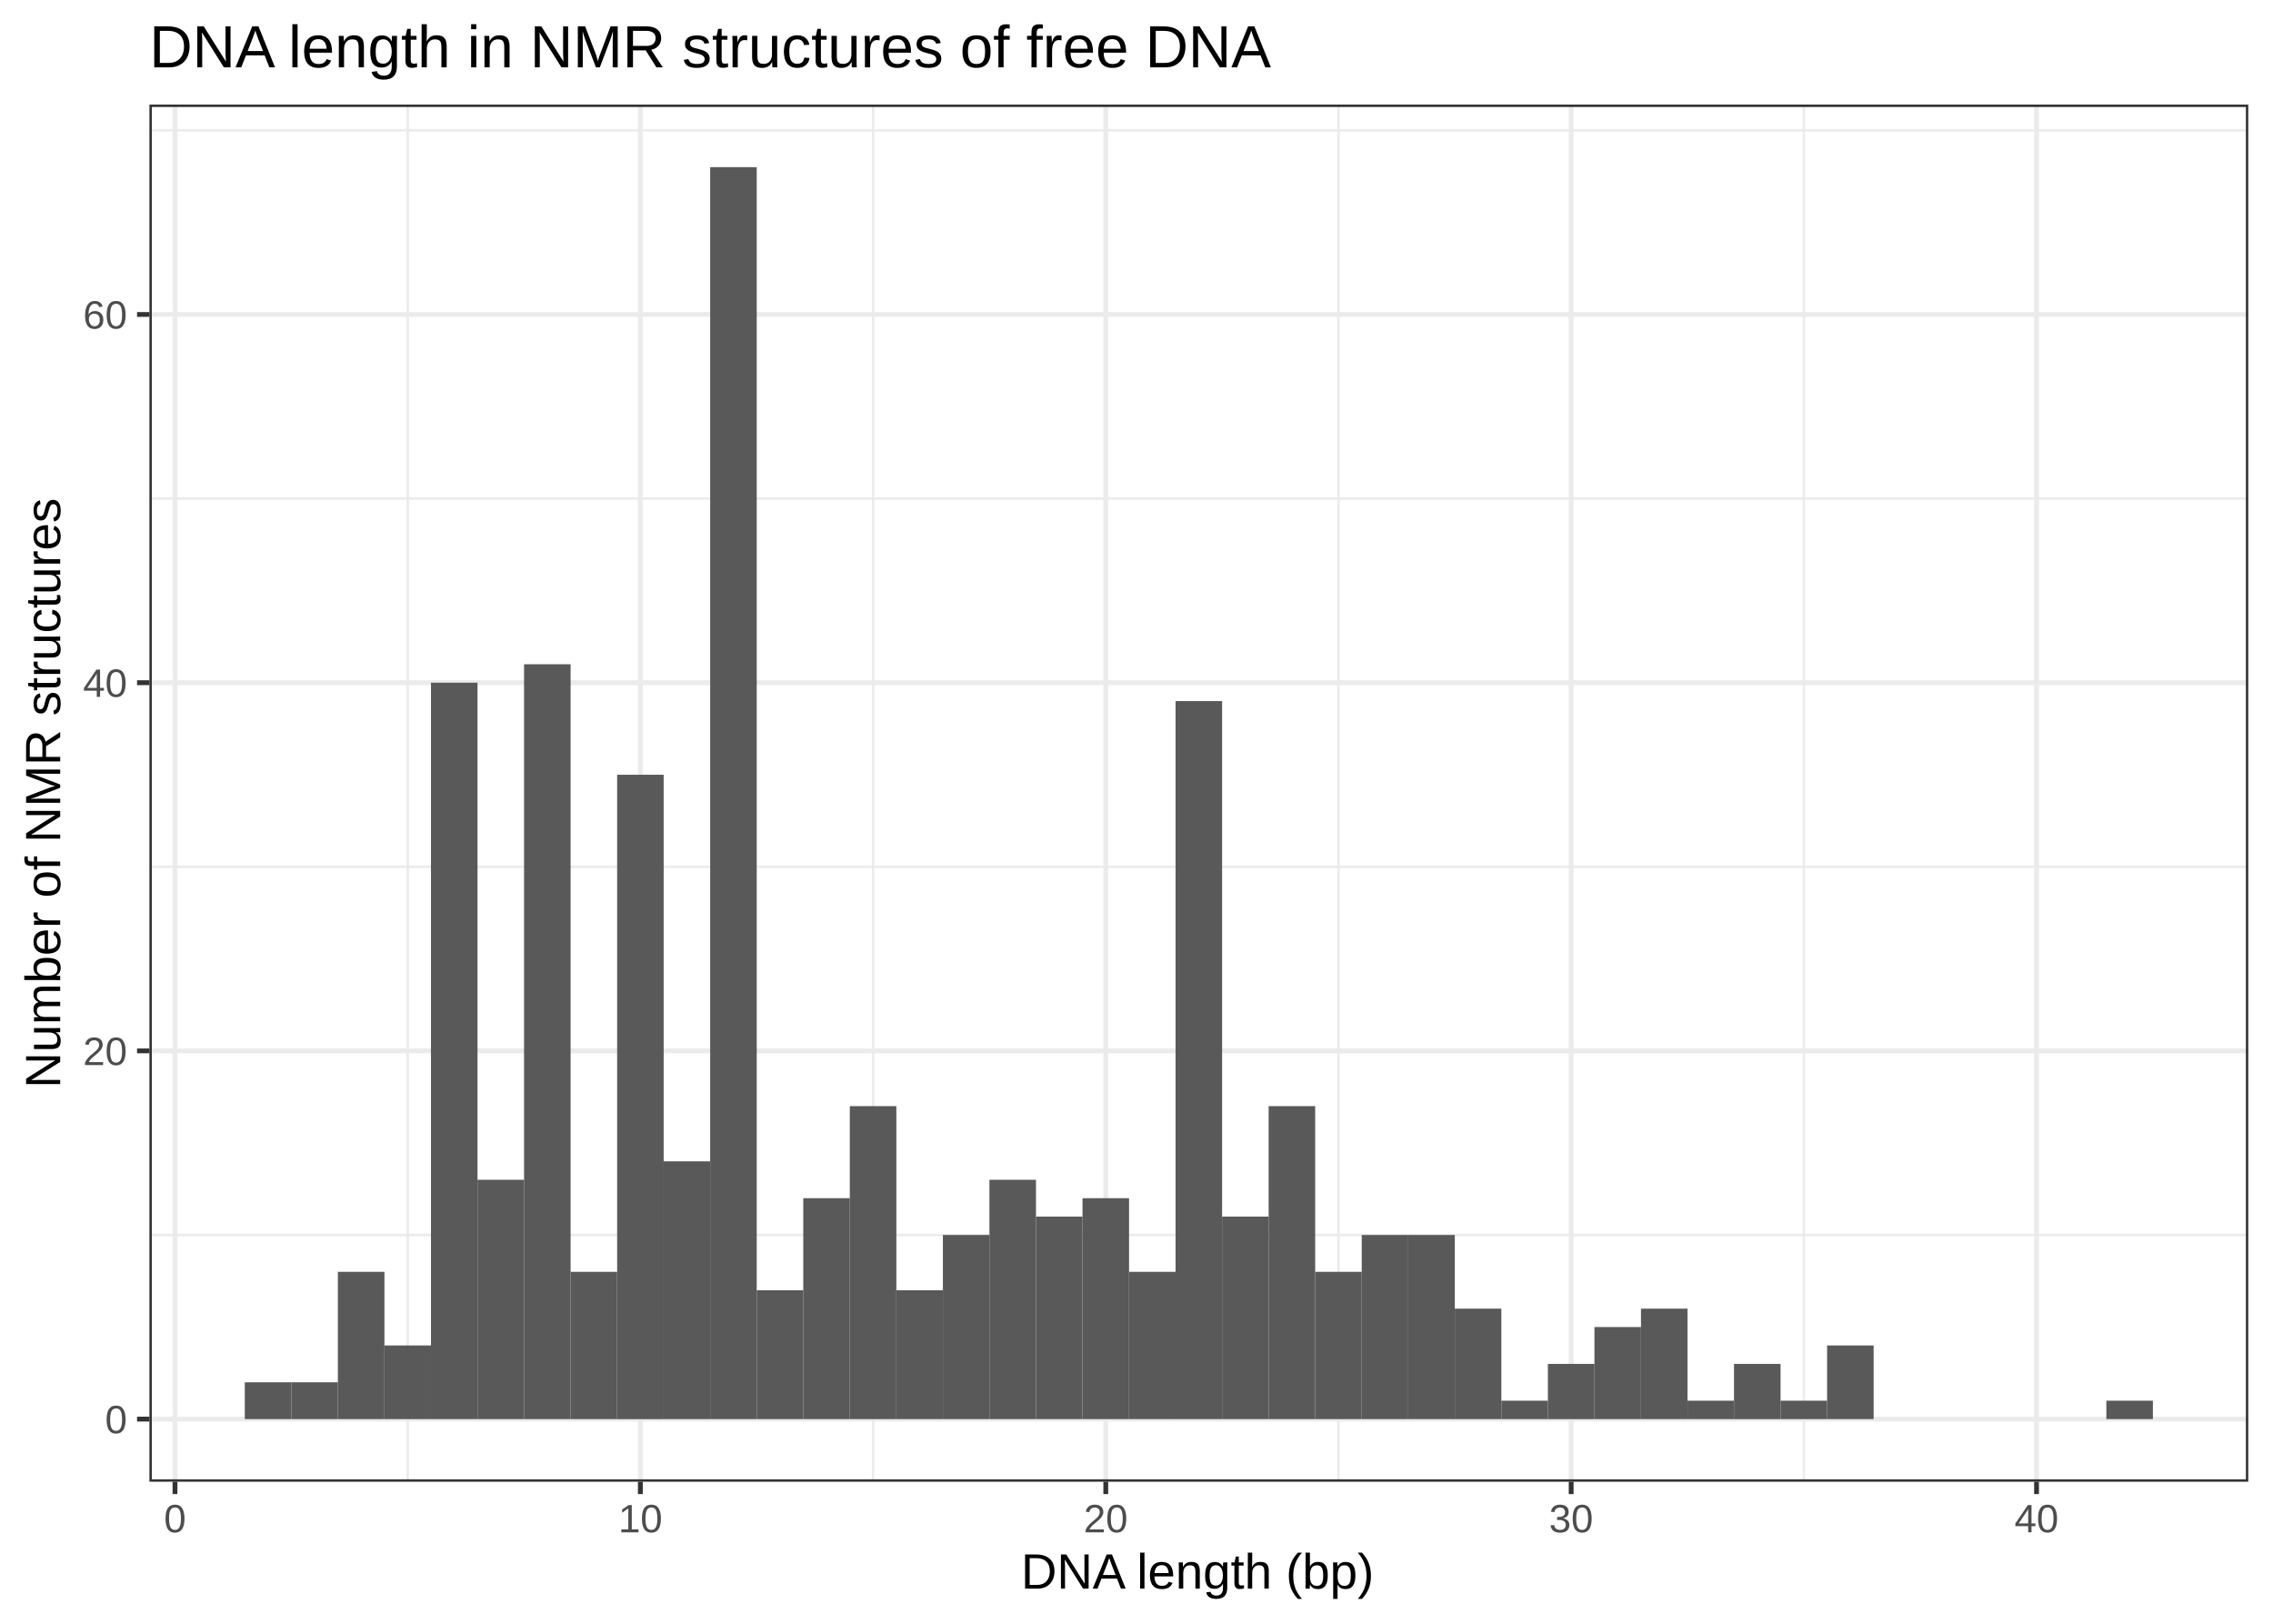
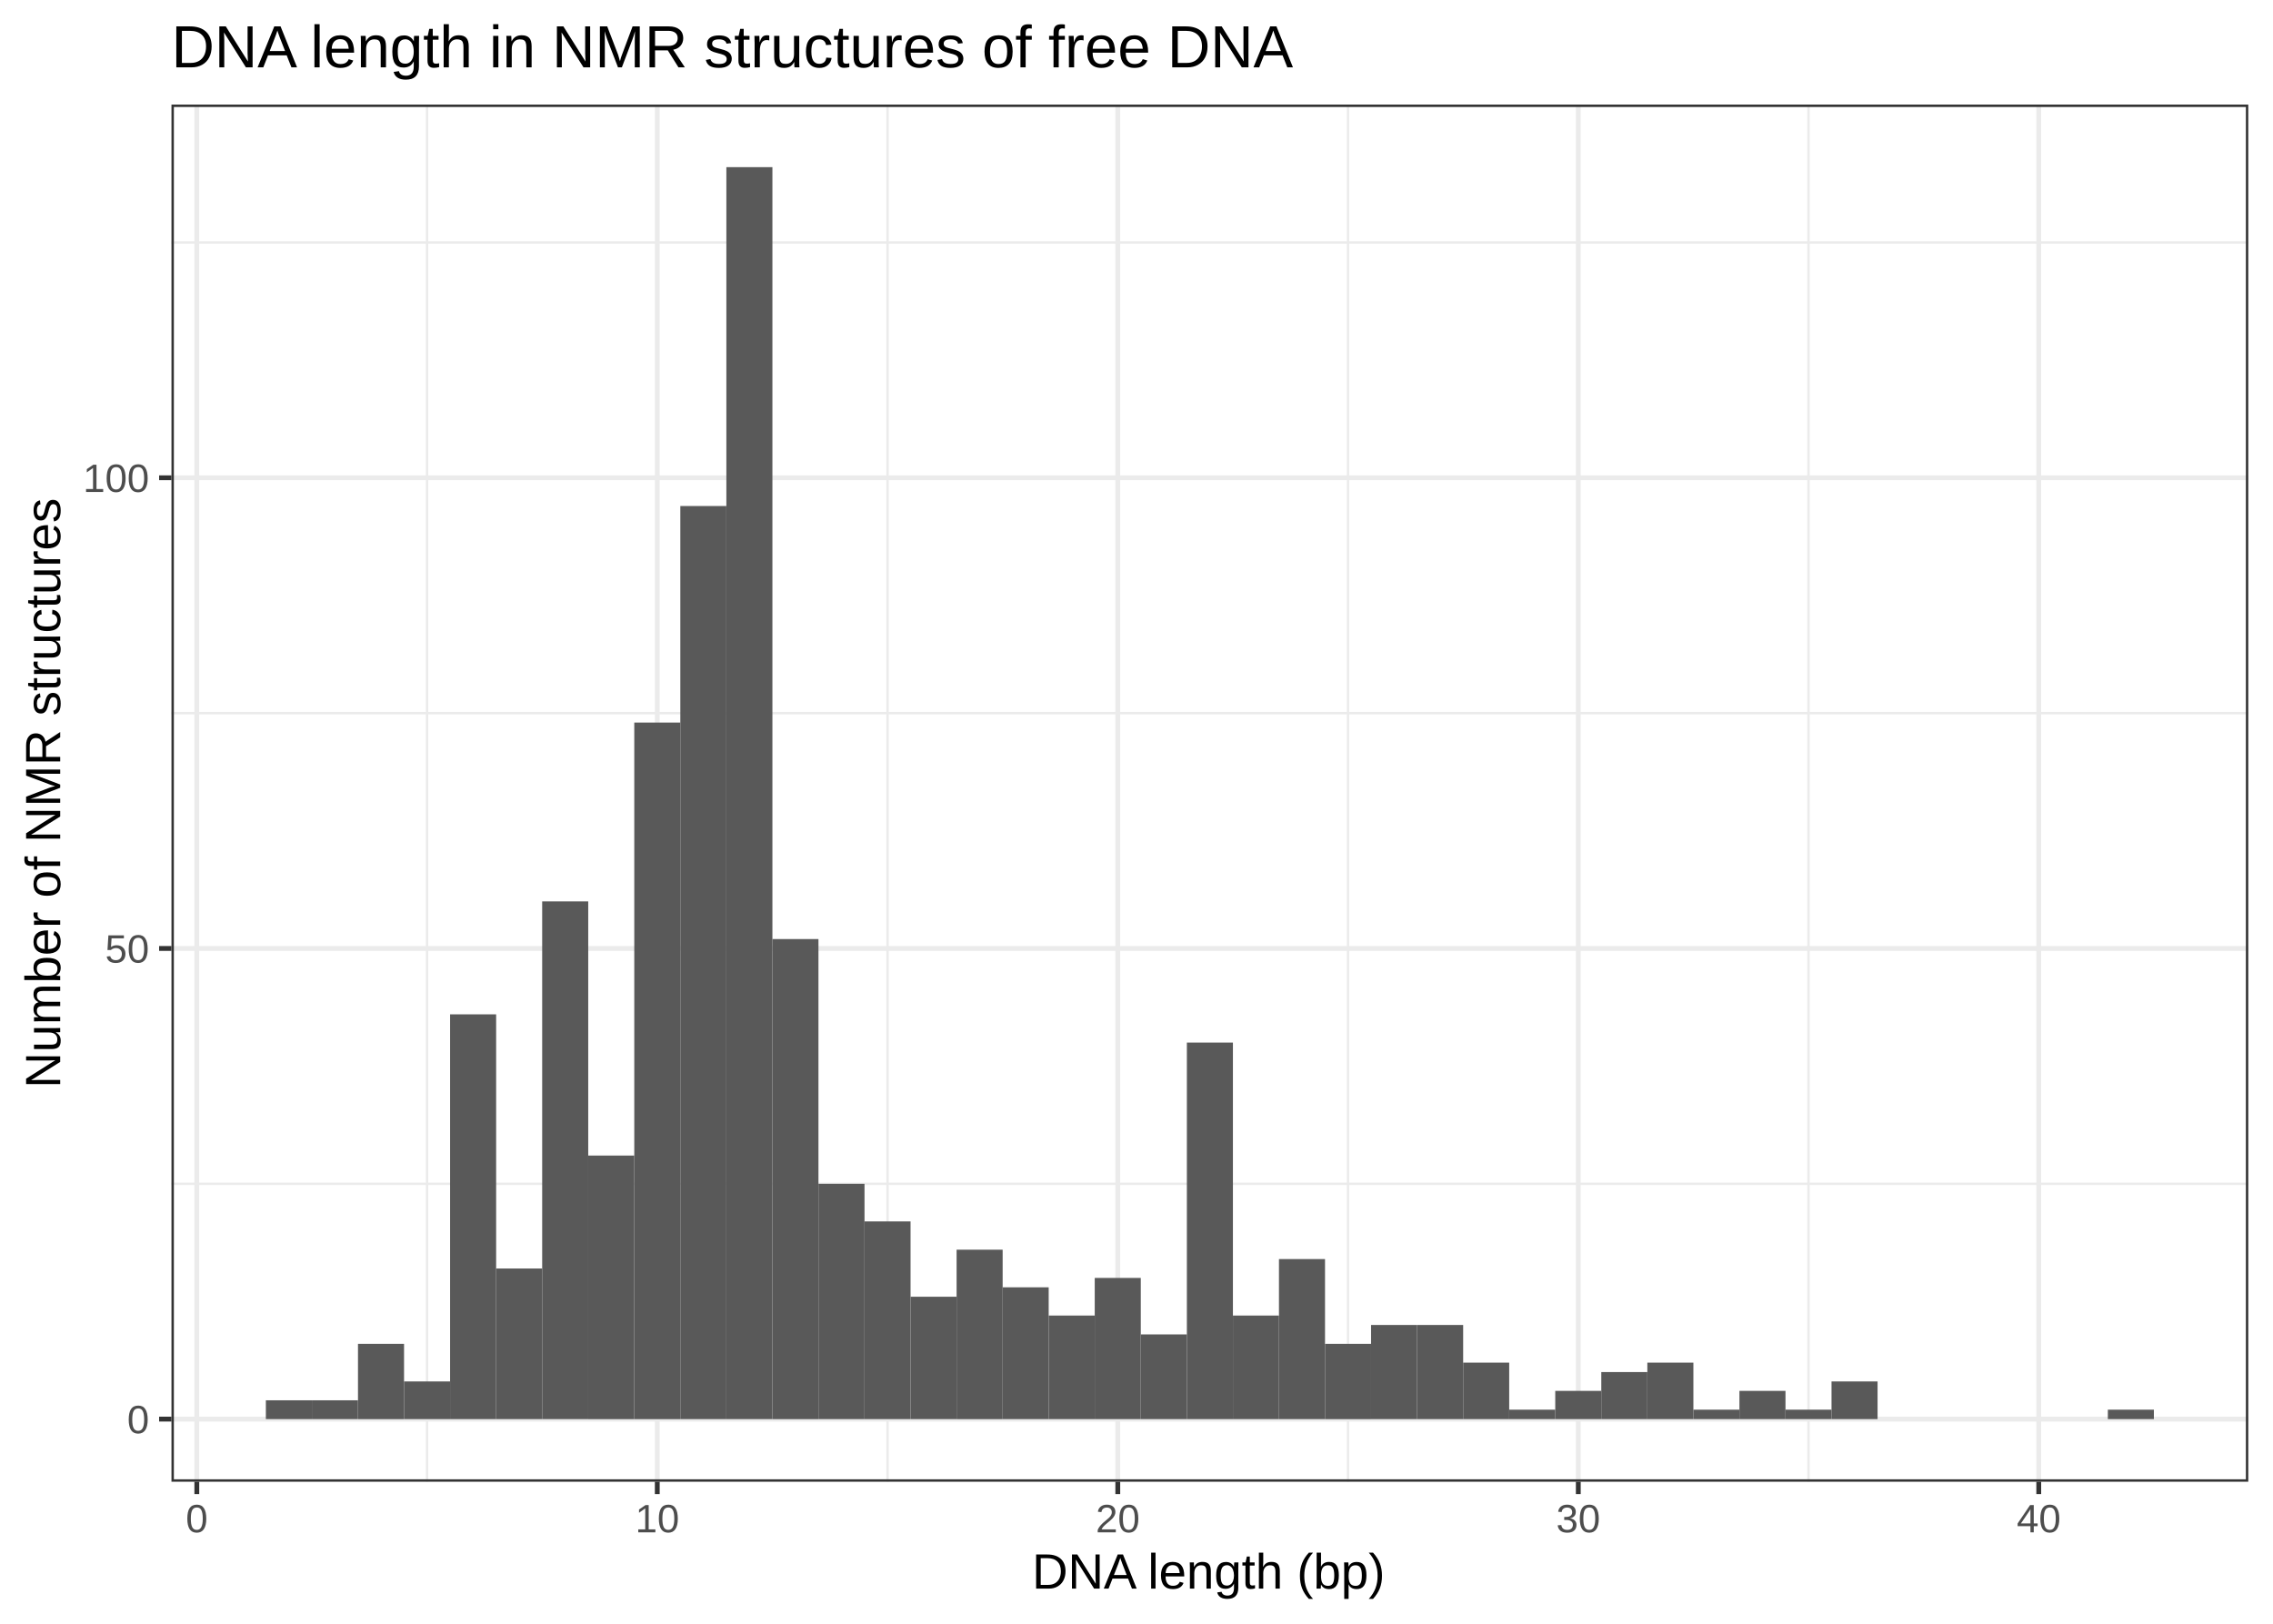
<svg xmlns="http://www.w3.org/2000/svg" viewBox="0 0 504.00 360.00">
  <defs>
    <style type="text/css">
    line, polyline, polygon, path, rect, circle {
      fill: none;
      stroke: #000000;
      stroke-linecap: round;
      stroke-linejoin: round;
      stroke-miterlimit: 10.00;
    }
  </style>
  </defs>
  <rect width="100%" height="100%" style="stroke: none; fill: #FFFFFF;" />
  <rect x="0.00" y="0" width="504.00" height="360.00" style="stroke-width: 1.07; stroke: #FFFFFF; fill: #FFFFFF;" />
  <defs>
-     <clipPath id="cpMzMuMTN8NDk4LjUyfDMyOC41MXwyMy4xOQ==">
-       <rect x="33.13" y="23.19" width="465.39" height="305.32" />
+     <clipPath id="cpMzguMDJ8NDk4LjUyfDMyOC41MXwyMy4xOQ==">
+       <rect x="38.02" y="23.19" width="460.50" height="305.32" />
    </clipPath>
  </defs>
-   <rect x="33.13" y="23.19" width="465.39" height="305.32" style="stroke-width: 1.07; stroke: none; fill: #FFFFFF;" clip-path="url(#cpMzMuMTN8NDk4LjUyfDMyOC41MXwyMy4xOQ==)" />
-   <polyline points="33.13,273.81 498.52,273.81 " style="stroke-width: 0.53; stroke: #EBEBEB; stroke-linecap: butt;" clip-path="url(#cpMzMuMTN8NDk4LjUyfDMyOC41MXwyMy4xOQ==)" />
-   <polyline points="33.13,192.17 498.52,192.17 " style="stroke-width: 0.53; stroke: #EBEBEB; stroke-linecap: butt;" clip-path="url(#cpMzMuMTN8NDk4LjUyfDMyOC41MXwyMy4xOQ==)" />
-   <polyline points="33.13,110.54 498.52,110.54 " style="stroke-width: 0.53; stroke: #EBEBEB; stroke-linecap: butt;" clip-path="url(#cpMzMuMTN8NDk4LjUyfDMyOC41MXwyMy4xOQ==)" />
-   <polyline points="33.13,28.90 498.52,28.90 " style="stroke-width: 0.53; stroke: #EBEBEB; stroke-linecap: butt;" clip-path="url(#cpMzMuMTN8NDk4LjUyfDMyOC41MXwyMy4xOQ==)" />
-   <polyline points="90.40,328.51 90.40,23.19 " style="stroke-width: 0.53; stroke: #EBEBEB; stroke-linecap: butt;" clip-path="url(#cpMzMuMTN8NDk4LjUyfDMyOC41MXwyMy4xOQ==)" />
-   <polyline points="193.59,328.51 193.59,23.19 " style="stroke-width: 0.53; stroke: #EBEBEB; stroke-linecap: butt;" clip-path="url(#cpMzMuMTN8NDk4LjUyfDMyOC41MXwyMy4xOQ==)" />
-   <polyline points="296.78,328.51 296.78,23.19 " style="stroke-width: 0.53; stroke: #EBEBEB; stroke-linecap: butt;" clip-path="url(#cpMzMuMTN8NDk4LjUyfDMyOC41MXwyMy4xOQ==)" />
-   <polyline points="399.97,328.51 399.97,23.19 " style="stroke-width: 0.53; stroke: #EBEBEB; stroke-linecap: butt;" clip-path="url(#cpMzMuMTN8NDk4LjUyfDMyOC41MXwyMy4xOQ==)" />
-   <polyline points="33.13,314.63 498.52,314.63 " style="stroke-width: 1.07; stroke: #EBEBEB; stroke-linecap: butt;" clip-path="url(#cpMzMuMTN8NDk4LjUyfDMyOC41MXwyMy4xOQ==)" />
-   <polyline points="33.13,232.99 498.52,232.99 " style="stroke-width: 1.07; stroke: #EBEBEB; stroke-linecap: butt;" clip-path="url(#cpMzMuMTN8NDk4LjUyfDMyOC41MXwyMy4xOQ==)" />
-   <polyline points="33.13,151.36 498.52,151.36 " style="stroke-width: 1.07; stroke: #EBEBEB; stroke-linecap: butt;" clip-path="url(#cpMzMuMTN8NDk4LjUyfDMyOC41MXwyMy4xOQ==)" />
-   <polyline points="33.13,69.72 498.52,69.72 " style="stroke-width: 1.07; stroke: #EBEBEB; stroke-linecap: butt;" clip-path="url(#cpMzMuMTN8NDk4LjUyfDMyOC41MXwyMy4xOQ==)" />
-   <polyline points="38.80,328.51 38.80,23.19 " style="stroke-width: 1.07; stroke: #EBEBEB; stroke-linecap: butt;" clip-path="url(#cpMzMuMTN8NDk4LjUyfDMyOC41MXwyMy4xOQ==)" />
-   <polyline points="141.99,328.51 141.99,23.19 " style="stroke-width: 1.07; stroke: #EBEBEB; stroke-linecap: butt;" clip-path="url(#cpMzMuMTN8NDk4LjUyfDMyOC41MXwyMy4xOQ==)" />
-   <polyline points="245.19,328.51 245.19,23.19 " style="stroke-width: 1.07; stroke: #EBEBEB; stroke-linecap: butt;" clip-path="url(#cpMzMuMTN8NDk4LjUyfDMyOC41MXwyMy4xOQ==)" />
-   <polyline points="348.38,328.51 348.38,23.19 " style="stroke-width: 1.07; stroke: #EBEBEB; stroke-linecap: butt;" clip-path="url(#cpMzMuMTN8NDk4LjUyfDMyOC41MXwyMy4xOQ==)" />
-   <polyline points="451.57,328.51 451.57,23.19 " style="stroke-width: 1.07; stroke: #EBEBEB; stroke-linecap: butt;" clip-path="url(#cpMzMuMTN8NDk4LjUyfDMyOC41MXwyMy4xOQ==)" />
-   <rect x="54.28" y="306.47" width="10.32" height="8.16" style="stroke-width: 1.07; stroke: none; stroke-linecap: square; stroke-linejoin: miter; fill: #595959;" clip-path="url(#cpMzMuMTN8NDk4LjUyfDMyOC41MXwyMy4xOQ==)" />
-   <rect x="64.60" y="306.47" width="10.32" height="8.16" style="stroke-width: 1.07; stroke: none; stroke-linecap: square; stroke-linejoin: miter; fill: #595959;" clip-path="url(#cpMzMuMTN8NDk4LjUyfDMyOC41MXwyMy4xOQ==)" />
-   <rect x="74.92" y="281.98" width="10.32" height="32.65" style="stroke-width: 1.07; stroke: none; stroke-linecap: square; stroke-linejoin: miter; fill: #595959;" clip-path="url(#cpMzMuMTN8NDk4LjUyfDMyOC41MXwyMy4xOQ==)" />
-   <rect x="85.24" y="298.30" width="10.32" height="16.33" style="stroke-width: 1.07; stroke: none; stroke-linecap: square; stroke-linejoin: miter; fill: #595959;" clip-path="url(#cpMzMuMTN8NDk4LjUyfDMyOC41MXwyMy4xOQ==)" />
-   <rect x="95.56" y="151.36" width="10.32" height="163.27" style="stroke-width: 1.07; stroke: none; stroke-linecap: square; stroke-linejoin: miter; fill: #595959;" clip-path="url(#cpMzMuMTN8NDk4LjUyfDMyOC41MXwyMy4xOQ==)" />
-   <rect x="105.88" y="261.57" width="10.32" height="53.06" style="stroke-width: 1.07; stroke: none; stroke-linecap: square; stroke-linejoin: miter; fill: #595959;" clip-path="url(#cpMzMuMTN8NDk4LjUyfDMyOC41MXwyMy4xOQ==)" />
-   <rect x="116.20" y="147.27" width="10.32" height="167.36" style="stroke-width: 1.07; stroke: none; stroke-linecap: square; stroke-linejoin: miter; fill: #595959;" clip-path="url(#cpMzMuMTN8NDk4LjUyfDMyOC41MXwyMy4xOQ==)" />
-   <rect x="126.52" y="281.98" width="10.32" height="32.65" style="stroke-width: 1.07; stroke: none; stroke-linecap: square; stroke-linejoin: miter; fill: #595959;" clip-path="url(#cpMzMuMTN8NDk4LjUyfDMyOC41MXwyMy4xOQ==)" />
-   <rect x="136.84" y="171.77" width="10.32" height="142.87" style="stroke-width: 1.07; stroke: none; stroke-linecap: square; stroke-linejoin: miter; fill: #595959;" clip-path="url(#cpMzMuMTN8NDk4LjUyfDMyOC41MXwyMy4xOQ==)" />
-   <rect x="147.15" y="257.48" width="10.32" height="57.15" style="stroke-width: 1.07; stroke: none; stroke-linecap: square; stroke-linejoin: miter; fill: #595959;" clip-path="url(#cpMzMuMTN8NDk4LjUyfDMyOC41MXwyMy4xOQ==)" />
-   <rect x="157.47" y="37.06" width="10.32" height="277.57" style="stroke-width: 1.07; stroke: none; stroke-linecap: square; stroke-linejoin: miter; fill: #595959;" clip-path="url(#cpMzMuMTN8NDk4LjUyfDMyOC41MXwyMy4xOQ==)" />
-   <rect x="167.79" y="286.06" width="10.32" height="28.57" style="stroke-width: 1.07; stroke: none; stroke-linecap: square; stroke-linejoin: miter; fill: #595959;" clip-path="url(#cpMzMuMTN8NDk4LjUyfDMyOC41MXwyMy4xOQ==)" />
-   <rect x="178.11" y="265.65" width="10.32" height="48.98" style="stroke-width: 1.07; stroke: none; stroke-linecap: square; stroke-linejoin: miter; fill: #595959;" clip-path="url(#cpMzMuMTN8NDk4LjUyfDMyOC41MXwyMy4xOQ==)" />
-   <rect x="188.43" y="245.24" width="10.32" height="69.39" style="stroke-width: 1.07; stroke: none; stroke-linecap: square; stroke-linejoin: miter; fill: #595959;" clip-path="url(#cpMzMuMTN8NDk4LjUyfDMyOC41MXwyMy4xOQ==)" />
-   <rect x="198.75" y="286.06" width="10.32" height="28.57" style="stroke-width: 1.07; stroke: none; stroke-linecap: square; stroke-linejoin: miter; fill: #595959;" clip-path="url(#cpMzMuMTN8NDk4LjUyfDMyOC41MXwyMy4xOQ==)" />
-   <rect x="209.07" y="273.81" width="10.32" height="40.82" style="stroke-width: 1.07; stroke: none; stroke-linecap: square; stroke-linejoin: miter; fill: #595959;" clip-path="url(#cpMzMuMTN8NDk4LjUyfDMyOC41MXwyMy4xOQ==)" />
-   <rect x="219.39" y="261.57" width="10.32" height="53.06" style="stroke-width: 1.07; stroke: none; stroke-linecap: square; stroke-linejoin: miter; fill: #595959;" clip-path="url(#cpMzMuMTN8NDk4LjUyfDMyOC41MXwyMy4xOQ==)" />
-   <rect x="229.71" y="269.73" width="10.32" height="44.90" style="stroke-width: 1.07; stroke: none; stroke-linecap: square; stroke-linejoin: miter; fill: #595959;" clip-path="url(#cpMzMuMTN8NDk4LjUyfDMyOC41MXwyMy4xOQ==)" />
-   <rect x="240.03" y="265.65" width="10.32" height="48.98" style="stroke-width: 1.07; stroke: none; stroke-linecap: square; stroke-linejoin: miter; fill: #595959;" clip-path="url(#cpMzMuMTN8NDk4LjUyfDMyOC41MXwyMy4xOQ==)" />
-   <rect x="250.35" y="281.98" width="10.32" height="32.65" style="stroke-width: 1.07; stroke: none; stroke-linecap: square; stroke-linejoin: miter; fill: #595959;" clip-path="url(#cpMzMuMTN8NDk4LjUyfDMyOC41MXwyMy4xOQ==)" />
-   <rect x="260.66" y="155.44" width="10.32" height="159.19" style="stroke-width: 1.07; stroke: none; stroke-linecap: square; stroke-linejoin: miter; fill: #595959;" clip-path="url(#cpMzMuMTN8NDk4LjUyfDMyOC41MXwyMy4xOQ==)" />
-   <rect x="270.98" y="269.73" width="10.32" height="44.90" style="stroke-width: 1.07; stroke: none; stroke-linecap: square; stroke-linejoin: miter; fill: #595959;" clip-path="url(#cpMzMuMTN8NDk4LjUyfDMyOC41MXwyMy4xOQ==)" />
-   <rect x="281.30" y="245.24" width="10.32" height="69.39" style="stroke-width: 1.07; stroke: none; stroke-linecap: square; stroke-linejoin: miter; fill: #595959;" clip-path="url(#cpMzMuMTN8NDk4LjUyfDMyOC41MXwyMy4xOQ==)" />
-   <rect x="291.62" y="281.98" width="10.32" height="32.65" style="stroke-width: 1.07; stroke: none; stroke-linecap: square; stroke-linejoin: miter; fill: #595959;" clip-path="url(#cpMzMuMTN8NDk4LjUyfDMyOC41MXwyMy4xOQ==)" />
-   <rect x="301.94" y="273.81" width="10.32" height="40.82" style="stroke-width: 1.07; stroke: none; stroke-linecap: square; stroke-linejoin: miter; fill: #595959;" clip-path="url(#cpMzMuMTN8NDk4LjUyfDMyOC41MXwyMy4xOQ==)" />
-   <rect x="312.26" y="273.81" width="10.32" height="40.82" style="stroke-width: 1.07; stroke: none; stroke-linecap: square; stroke-linejoin: miter; fill: #595959;" clip-path="url(#cpMzMuMTN8NDk4LjUyfDMyOC41MXwyMy4xOQ==)" />
-   <rect x="322.58" y="290.14" width="10.32" height="24.49" style="stroke-width: 1.07; stroke: none; stroke-linecap: square; stroke-linejoin: miter; fill: #595959;" clip-path="url(#cpMzMuMTN8NDk4LjUyfDMyOC41MXwyMy4xOQ==)" />
-   <rect x="332.90" y="310.55" width="10.32" height="4.08" style="stroke-width: 1.07; stroke: none; stroke-linecap: square; stroke-linejoin: miter; fill: #595959;" clip-path="url(#cpMzMuMTN8NDk4LjUyfDMyOC41MXwyMy4xOQ==)" />
-   <rect x="343.22" y="302.39" width="10.32" height="12.25" style="stroke-width: 1.07; stroke: none; stroke-linecap: square; stroke-linejoin: miter; fill: #595959;" clip-path="url(#cpMzMuMTN8NDk4LjUyfDMyOC41MXwyMy4xOQ==)" />
-   <rect x="353.54" y="294.22" width="10.32" height="20.41" style="stroke-width: 1.07; stroke: none; stroke-linecap: square; stroke-linejoin: miter; fill: #595959;" clip-path="url(#cpMzMuMTN8NDk4LjUyfDMyOC41MXwyMy4xOQ==)" />
-   <rect x="363.86" y="290.14" width="10.32" height="24.49" style="stroke-width: 1.07; stroke: none; stroke-linecap: square; stroke-linejoin: miter; fill: #595959;" clip-path="url(#cpMzMuMTN8NDk4LjUyfDMyOC41MXwyMy4xOQ==)" />
-   <rect x="374.18" y="310.55" width="10.32" height="4.08" style="stroke-width: 1.07; stroke: none; stroke-linecap: square; stroke-linejoin: miter; fill: #595959;" clip-path="url(#cpMzMuMTN8NDk4LjUyfDMyOC41MXwyMy4xOQ==)" />
-   <rect x="384.49" y="302.39" width="10.32" height="12.25" style="stroke-width: 1.07; stroke: none; stroke-linecap: square; stroke-linejoin: miter; fill: #595959;" clip-path="url(#cpMzMuMTN8NDk4LjUyfDMyOC41MXwyMy4xOQ==)" />
-   <rect x="394.81" y="310.55" width="10.32" height="4.08" style="stroke-width: 1.07; stroke: none; stroke-linecap: square; stroke-linejoin: miter; fill: #595959;" clip-path="url(#cpMzMuMTN8NDk4LjUyfDMyOC41MXwyMy4xOQ==)" />
-   <rect x="405.13" y="298.30" width="10.32" height="16.33" style="stroke-width: 1.07; stroke: none; stroke-linecap: square; stroke-linejoin: miter; fill: #595959;" clip-path="url(#cpMzMuMTN8NDk4LjUyfDMyOC41MXwyMy4xOQ==)" />
-   <rect x="415.45" y="314.63" width="10.32" height="0.00" style="stroke-width: 1.07; stroke: none; stroke-linecap: square; stroke-linejoin: miter; fill: #595959;" clip-path="url(#cpMzMuMTN8NDk4LjUyfDMyOC41MXwyMy4xOQ==)" />
-   <rect x="425.77" y="314.63" width="10.32" height="0.00" style="stroke-width: 1.07; stroke: none; stroke-linecap: square; stroke-linejoin: miter; fill: #595959;" clip-path="url(#cpMzMuMTN8NDk4LjUyfDMyOC41MXwyMy4xOQ==)" />
-   <rect x="436.09" y="314.63" width="10.32" height="0.00" style="stroke-width: 1.07; stroke: none; stroke-linecap: square; stroke-linejoin: miter; fill: #595959;" clip-path="url(#cpMzMuMTN8NDk4LjUyfDMyOC41MXwyMy4xOQ==)" />
-   <rect x="446.41" y="314.63" width="10.32" height="0.00" style="stroke-width: 1.07; stroke: none; stroke-linecap: square; stroke-linejoin: miter; fill: #595959;" clip-path="url(#cpMzMuMTN8NDk4LjUyfDMyOC41MXwyMy4xOQ==)" />
-   <rect x="456.73" y="314.63" width="10.32" height="0.00" style="stroke-width: 1.07; stroke: none; stroke-linecap: square; stroke-linejoin: miter; fill: #595959;" clip-path="url(#cpMzMuMTN8NDk4LjUyfDMyOC41MXwyMy4xOQ==)" />
-   <rect x="467.05" y="310.55" width="10.32" height="4.08" style="stroke-width: 1.07; stroke: none; stroke-linecap: square; stroke-linejoin: miter; fill: #595959;" clip-path="url(#cpMzMuMTN8NDk4LjUyfDMyOC41MXwyMy4xOQ==)" />
-   <rect x="33.13" y="23.19" width="465.39" height="305.32" style="stroke-width: 1.07; stroke: #333333;" clip-path="url(#cpMzMuMTN8NDk4LjUyfDMyOC41MXwyMy4xOQ==)" />
+   <rect x="38.02" y="23.19" width="460.50" height="305.32" style="stroke-width: 1.07; stroke: none; fill: #FFFFFF;" clip-path="url(#cpMzguMDJ8NDk4LjUyfDMyOC41MXwyMy4xOQ==)" />
+   <polyline points="38.02,262.46 498.52,262.46 " style="stroke-width: 0.53; stroke: #EBEBEB; stroke-linecap: butt;" clip-path="url(#cpMzguMDJ8NDk4LjUyfDMyOC41MXwyMy4xOQ==)" />
+   <polyline points="38.02,158.11 498.52,158.11 " style="stroke-width: 0.53; stroke: #EBEBEB; stroke-linecap: butt;" clip-path="url(#cpMzguMDJ8NDk4LjUyfDMyOC41MXwyMy4xOQ==)" />
+   <polyline points="38.02,53.76 498.52,53.76 " style="stroke-width: 0.53; stroke: #EBEBEB; stroke-linecap: butt;" clip-path="url(#cpMzguMDJ8NDk4LjUyfDMyOC41MXwyMy4xOQ==)" />
+   <polyline points="94.69,328.51 94.69,23.19 " style="stroke-width: 0.53; stroke: #EBEBEB; stroke-linecap: butt;" clip-path="url(#cpMzguMDJ8NDk4LjUyfDMyOC41MXwyMy4xOQ==)" />
+   <polyline points="196.80,328.51 196.80,23.19 " style="stroke-width: 0.53; stroke: #EBEBEB; stroke-linecap: butt;" clip-path="url(#cpMzguMDJ8NDk4LjUyfDMyOC41MXwyMy4xOQ==)" />
+   <polyline points="298.90,328.51 298.90,23.19 " style="stroke-width: 0.53; stroke: #EBEBEB; stroke-linecap: butt;" clip-path="url(#cpMzguMDJ8NDk4LjUyfDMyOC41MXwyMy4xOQ==)" />
+   <polyline points="401.01,328.51 401.01,23.19 " style="stroke-width: 0.53; stroke: #EBEBEB; stroke-linecap: butt;" clip-path="url(#cpMzguMDJ8NDk4LjUyfDMyOC41MXwyMy4xOQ==)" />
+   <polyline points="38.02,314.63 498.52,314.63 " style="stroke-width: 1.07; stroke: #EBEBEB; stroke-linecap: butt;" clip-path="url(#cpMzguMDJ8NDk4LjUyfDMyOC41MXwyMy4xOQ==)" />
+   <polyline points="38.02,210.28 498.52,210.28 " style="stroke-width: 1.07; stroke: #EBEBEB; stroke-linecap: butt;" clip-path="url(#cpMzguMDJ8NDk4LjUyfDMyOC41MXwyMy4xOQ==)" />
+   <polyline points="38.02,105.93 498.52,105.93 " style="stroke-width: 1.07; stroke: #EBEBEB; stroke-linecap: butt;" clip-path="url(#cpMzguMDJ8NDk4LjUyfDMyOC41MXwyMy4xOQ==)" />
+   <polyline points="43.64,328.51 43.64,23.19 " style="stroke-width: 1.07; stroke: #EBEBEB; stroke-linecap: butt;" clip-path="url(#cpMzguMDJ8NDk4LjUyfDMyOC41MXwyMy4xOQ==)" />
+   <polyline points="145.74,328.51 145.74,23.19 " style="stroke-width: 1.07; stroke: #EBEBEB; stroke-linecap: butt;" clip-path="url(#cpMzguMDJ8NDk4LjUyfDMyOC41MXwyMy4xOQ==)" />
+   <polyline points="247.85,328.51 247.85,23.19 " style="stroke-width: 1.07; stroke: #EBEBEB; stroke-linecap: butt;" clip-path="url(#cpMzguMDJ8NDk4LjUyfDMyOC41MXwyMy4xOQ==)" />
+   <polyline points="349.96,328.51 349.96,23.19 " style="stroke-width: 1.07; stroke: #EBEBEB; stroke-linecap: butt;" clip-path="url(#cpMzguMDJ8NDk4LjUyfDMyOC41MXwyMy4xOQ==)" />
+   <polyline points="452.06,328.51 452.06,23.19 " style="stroke-width: 1.07; stroke: #EBEBEB; stroke-linecap: butt;" clip-path="url(#cpMzguMDJ8NDk4LjUyfDMyOC41MXwyMy4xOQ==)" />
+   <rect x="58.95" y="310.46" width="10.21" height="4.17" style="stroke-width: 1.07; stroke: none; stroke-linecap: square; stroke-linejoin: miter; fill: #595959;" clip-path="url(#cpMzguMDJ8NDk4LjUyfDMyOC41MXwyMy4xOQ==)" />
+   <rect x="69.16" y="310.46" width="10.21" height="4.17" style="stroke-width: 1.07; stroke: none; stroke-linecap: square; stroke-linejoin: miter; fill: #595959;" clip-path="url(#cpMzguMDJ8NDk4LjUyfDMyOC41MXwyMy4xOQ==)" />
+   <rect x="79.38" y="297.94" width="10.21" height="16.70" style="stroke-width: 1.07; stroke: none; stroke-linecap: square; stroke-linejoin: miter; fill: #595959;" clip-path="url(#cpMzguMDJ8NDk4LjUyfDMyOC41MXwyMy4xOQ==)" />
+   <rect x="89.59" y="306.28" width="10.21" height="8.35" style="stroke-width: 1.07; stroke: none; stroke-linecap: square; stroke-linejoin: miter; fill: #595959;" clip-path="url(#cpMzguMDJ8NDk4LjUyfDMyOC41MXwyMy4xOQ==)" />
+   <rect x="99.80" y="224.89" width="10.21" height="89.74" style="stroke-width: 1.07; stroke: none; stroke-linecap: square; stroke-linejoin: miter; fill: #595959;" clip-path="url(#cpMzguMDJ8NDk4LjUyfDMyOC41MXwyMy4xOQ==)" />
+   <rect x="110.01" y="281.24" width="10.21" height="33.39" style="stroke-width: 1.07; stroke: none; stroke-linecap: square; stroke-linejoin: miter; fill: #595959;" clip-path="url(#cpMzguMDJ8NDk4LjUyfDMyOC41MXwyMy4xOQ==)" />
+   <rect x="120.22" y="199.85" width="10.21" height="114.78" style="stroke-width: 1.07; stroke: none; stroke-linecap: square; stroke-linejoin: miter; fill: #595959;" clip-path="url(#cpMzguMDJ8NDk4LjUyfDMyOC41MXwyMy4xOQ==)" />
+   <rect x="130.43" y="256.20" width="10.21" height="58.44" style="stroke-width: 1.07; stroke: none; stroke-linecap: square; stroke-linejoin: miter; fill: #595959;" clip-path="url(#cpMzguMDJ8NDk4LjUyfDMyOC41MXwyMy4xOQ==)" />
+   <rect x="140.64" y="160.20" width="10.21" height="154.44" style="stroke-width: 1.07; stroke: none; stroke-linecap: square; stroke-linejoin: miter; fill: #595959;" clip-path="url(#cpMzguMDJ8NDk4LjUyfDMyOC41MXwyMy4xOQ==)" />
+   <rect x="150.85" y="112.19" width="10.21" height="202.44" style="stroke-width: 1.07; stroke: none; stroke-linecap: square; stroke-linejoin: miter; fill: #595959;" clip-path="url(#cpMzguMDJ8NDk4LjUyfDMyOC41MXwyMy4xOQ==)" />
+   <rect x="161.06" y="37.06" width="10.21" height="277.57" style="stroke-width: 1.07; stroke: none; stroke-linecap: square; stroke-linejoin: miter; fill: #595959;" clip-path="url(#cpMzguMDJ8NDk4LjUyfDMyOC41MXwyMy4xOQ==)" />
+   <rect x="171.27" y="208.20" width="10.21" height="106.44" style="stroke-width: 1.07; stroke: none; stroke-linecap: square; stroke-linejoin: miter; fill: #595959;" clip-path="url(#cpMzguMDJ8NDk4LjUyfDMyOC41MXwyMy4xOQ==)" />
+   <rect x="181.48" y="262.46" width="10.21" height="52.17" style="stroke-width: 1.07; stroke: none; stroke-linecap: square; stroke-linejoin: miter; fill: #595959;" clip-path="url(#cpMzguMDJ8NDk4LjUyfDMyOC41MXwyMy4xOQ==)" />
+   <rect x="191.69" y="270.80" width="10.21" height="43.83" style="stroke-width: 1.07; stroke: none; stroke-linecap: square; stroke-linejoin: miter; fill: #595959;" clip-path="url(#cpMzguMDJ8NDk4LjUyfDMyOC41MXwyMy4xOQ==)" />
+   <rect x="201.90" y="287.50" width="10.21" height="27.13" style="stroke-width: 1.07; stroke: none; stroke-linecap: square; stroke-linejoin: miter; fill: #595959;" clip-path="url(#cpMzguMDJ8NDk4LjUyfDMyOC41MXwyMy4xOQ==)" />
+   <rect x="212.11" y="277.07" width="10.21" height="37.57" style="stroke-width: 1.07; stroke: none; stroke-linecap: square; stroke-linejoin: miter; fill: #595959;" clip-path="url(#cpMzguMDJ8NDk4LjUyfDMyOC41MXwyMy4xOQ==)" />
+   <rect x="222.32" y="285.41" width="10.21" height="29.22" style="stroke-width: 1.07; stroke: none; stroke-linecap: square; stroke-linejoin: miter; fill: #595959;" clip-path="url(#cpMzguMDJ8NDk4LjUyfDMyOC41MXwyMy4xOQ==)" />
+   <rect x="232.53" y="291.67" width="10.21" height="22.96" style="stroke-width: 1.07; stroke: none; stroke-linecap: square; stroke-linejoin: miter; fill: #595959;" clip-path="url(#cpMzguMDJ8NDk4LjUyfDMyOC41MXwyMy4xOQ==)" />
+   <rect x="242.74" y="283.33" width="10.21" height="31.30" style="stroke-width: 1.07; stroke: none; stroke-linecap: square; stroke-linejoin: miter; fill: #595959;" clip-path="url(#cpMzguMDJ8NDk4LjUyfDMyOC41MXwyMy4xOQ==)" />
+   <rect x="252.96" y="295.85" width="10.21" height="18.78" style="stroke-width: 1.07; stroke: none; stroke-linecap: square; stroke-linejoin: miter; fill: #595959;" clip-path="url(#cpMzguMDJ8NDk4LjUyfDMyOC41MXwyMy4xOQ==)" />
+   <rect x="263.17" y="231.15" width="10.21" height="83.48" style="stroke-width: 1.07; stroke: none; stroke-linecap: square; stroke-linejoin: miter; fill: #595959;" clip-path="url(#cpMzguMDJ8NDk4LjUyfDMyOC41MXwyMy4xOQ==)" />
+   <rect x="273.38" y="291.67" width="10.21" height="22.96" style="stroke-width: 1.07; stroke: none; stroke-linecap: square; stroke-linejoin: miter; fill: #595959;" clip-path="url(#cpMzguMDJ8NDk4LjUyfDMyOC41MXwyMy4xOQ==)" />
+   <rect x="283.59" y="279.15" width="10.21" height="35.48" style="stroke-width: 1.07; stroke: none; stroke-linecap: square; stroke-linejoin: miter; fill: #595959;" clip-path="url(#cpMzguMDJ8NDk4LjUyfDMyOC41MXwyMy4xOQ==)" />
+   <rect x="293.80" y="297.94" width="10.21" height="16.70" style="stroke-width: 1.07; stroke: none; stroke-linecap: square; stroke-linejoin: miter; fill: #595959;" clip-path="url(#cpMzguMDJ8NDk4LjUyfDMyOC41MXwyMy4xOQ==)" />
+   <rect x="304.01" y="293.76" width="10.21" height="20.87" style="stroke-width: 1.07; stroke: none; stroke-linecap: square; stroke-linejoin: miter; fill: #595959;" clip-path="url(#cpMzguMDJ8NDk4LjUyfDMyOC41MXwyMy4xOQ==)" />
+   <rect x="314.22" y="293.76" width="10.21" height="20.87" style="stroke-width: 1.07; stroke: none; stroke-linecap: square; stroke-linejoin: miter; fill: #595959;" clip-path="url(#cpMzguMDJ8NDk4LjUyfDMyOC41MXwyMy4xOQ==)" />
+   <rect x="324.43" y="302.11" width="10.21" height="12.52" style="stroke-width: 1.07; stroke: none; stroke-linecap: square; stroke-linejoin: miter; fill: #595959;" clip-path="url(#cpMzguMDJ8NDk4LjUyfDMyOC41MXwyMy4xOQ==)" />
+   <rect x="334.64" y="312.54" width="10.21" height="2.09" style="stroke-width: 1.07; stroke: none; stroke-linecap: square; stroke-linejoin: miter; fill: #595959;" clip-path="url(#cpMzguMDJ8NDk4LjUyfDMyOC41MXwyMy4xOQ==)" />
+   <rect x="344.85" y="308.37" width="10.21" height="6.26" style="stroke-width: 1.07; stroke: none; stroke-linecap: square; stroke-linejoin: miter; fill: #595959;" clip-path="url(#cpMzguMDJ8NDk4LjUyfDMyOC41MXwyMy4xOQ==)" />
+   <rect x="355.06" y="304.20" width="10.21" height="10.43" style="stroke-width: 1.07; stroke: none; stroke-linecap: square; stroke-linejoin: miter; fill: #595959;" clip-path="url(#cpMzguMDJ8NDk4LjUyfDMyOC41MXwyMy4xOQ==)" />
+   <rect x="365.27" y="302.11" width="10.21" height="12.52" style="stroke-width: 1.07; stroke: none; stroke-linecap: square; stroke-linejoin: miter; fill: #595959;" clip-path="url(#cpMzguMDJ8NDk4LjUyfDMyOC41MXwyMy4xOQ==)" />
+   <rect x="375.48" y="312.54" width="10.21" height="2.09" style="stroke-width: 1.07; stroke: none; stroke-linecap: square; stroke-linejoin: miter; fill: #595959;" clip-path="url(#cpMzguMDJ8NDk4LjUyfDMyOC41MXwyMy4xOQ==)" />
+   <rect x="385.69" y="308.37" width="10.21" height="6.26" style="stroke-width: 1.07; stroke: none; stroke-linecap: square; stroke-linejoin: miter; fill: #595959;" clip-path="url(#cpMzguMDJ8NDk4LjUyfDMyOC41MXwyMy4xOQ==)" />
+   <rect x="395.90" y="312.54" width="10.21" height="2.09" style="stroke-width: 1.07; stroke: none; stroke-linecap: square; stroke-linejoin: miter; fill: #595959;" clip-path="url(#cpMzguMDJ8NDk4LjUyfDMyOC41MXwyMy4xOQ==)" />
+   <rect x="406.11" y="306.28" width="10.21" height="8.35" style="stroke-width: 1.07; stroke: none; stroke-linecap: square; stroke-linejoin: miter; fill: #595959;" clip-path="url(#cpMzguMDJ8NDk4LjUyfDMyOC41MXwyMy4xOQ==)" />
+   <rect x="416.33" y="314.63" width="10.21" height="0.00" style="stroke-width: 1.07; stroke: none; stroke-linecap: square; stroke-linejoin: miter; fill: #595959;" clip-path="url(#cpMzguMDJ8NDk4LjUyfDMyOC41MXwyMy4xOQ==)" />
+   <rect x="426.54" y="314.63" width="10.21" height="0.00" style="stroke-width: 1.07; stroke: none; stroke-linecap: square; stroke-linejoin: miter; fill: #595959;" clip-path="url(#cpMzguMDJ8NDk4LjUyfDMyOC41MXwyMy4xOQ==)" />
+   <rect x="436.75" y="314.63" width="10.21" height="0.00" style="stroke-width: 1.07; stroke: none; stroke-linecap: square; stroke-linejoin: miter; fill: #595959;" clip-path="url(#cpMzguMDJ8NDk4LjUyfDMyOC41MXwyMy4xOQ==)" />
+   <rect x="446.96" y="314.63" width="10.21" height="0.00" style="stroke-width: 1.07; stroke: none; stroke-linecap: square; stroke-linejoin: miter; fill: #595959;" clip-path="url(#cpMzguMDJ8NDk4LjUyfDMyOC41MXwyMy4xOQ==)" />
+   <rect x="457.17" y="314.63" width="10.21" height="0.00" style="stroke-width: 1.07; stroke: none; stroke-linecap: square; stroke-linejoin: miter; fill: #595959;" clip-path="url(#cpMzguMDJ8NDk4LjUyfDMyOC41MXwyMy4xOQ==)" />
+   <rect x="467.38" y="312.54" width="10.21" height="2.09" style="stroke-width: 1.07; stroke: none; stroke-linecap: square; stroke-linejoin: miter; fill: #595959;" clip-path="url(#cpMzguMDJ8NDk4LjUyfDMyOC41MXwyMy4xOQ==)" />
+   <rect x="38.02" y="23.19" width="460.50" height="305.32" style="stroke-width: 1.07; stroke: #333333;" clip-path="url(#cpMzguMDJ8NDk4LjUyfDMyOC41MXwyMy4xOQ==)" />
  <defs>
    <clipPath id="cpMC4wMHw1MDQuMDB8MzYwLjAwfDAuMDA=">
      <rect x="0.00" y="0.00" width="504.00" height="360.00" />
    </clipPath>
  </defs>
  <g clip-path="url(#cpMC4wMHw1MDQuMDB8MzYwLjAwfDAuMDA=)">
-     <text x="23.30" y="317.78" style="font-size: 8.80px; fill: #4D4D4D; font-family: Arial;" textLength="4.89px" lengthAdjust="spacingAndGlyphs">0</text>
+     <text x="28.20" y="317.78" style="font-size: 8.80px; fill: #4D4D4D; font-family: Arial;" textLength="4.89px" lengthAdjust="spacingAndGlyphs">0</text>
  </g>
  <g clip-path="url(#cpMC4wMHw1MDQuMDB8MzYwLjAwfDAuMDA=)">
-     <text x="18.41" y="236.14" style="font-size: 8.80px; fill: #4D4D4D; font-family: Arial;" textLength="9.79px" lengthAdjust="spacingAndGlyphs">20</text>
+     <text x="23.30" y="213.43" style="font-size: 8.80px; fill: #4D4D4D; font-family: Arial;" textLength="9.79px" lengthAdjust="spacingAndGlyphs">50</text>
  </g>
  <g clip-path="url(#cpMC4wMHw1MDQuMDB8MzYwLjAwfDAuMDA=)">
-     <text x="18.41" y="154.51" style="font-size: 8.80px; fill: #4D4D4D; font-family: Arial;" textLength="9.79px" lengthAdjust="spacingAndGlyphs">40</text>
+     <text x="18.41" y="109.08" style="font-size: 8.80px; fill: #4D4D4D; font-family: Arial;" textLength="14.68px" lengthAdjust="spacingAndGlyphs">100</text>
+   </g>
+   <polyline points="35.28,314.63 38.02,314.63 " style="stroke-width: 1.07; stroke: #333333; stroke-linecap: butt;" clip-path="url(#cpMC4wMHw1MDQuMDB8MzYwLjAwfDAuMDA=)" />
+   <polyline points="35.28,210.28 38.02,210.28 " style="stroke-width: 1.07; stroke: #333333; stroke-linecap: butt;" clip-path="url(#cpMC4wMHw1MDQuMDB8MzYwLjAwfDAuMDA=)" />
+   <polyline points="35.28,105.93 38.02,105.93 " style="stroke-width: 1.07; stroke: #333333; stroke-linecap: butt;" clip-path="url(#cpMC4wMHw1MDQuMDB8MzYwLjAwfDAuMDA=)" />
+   <polyline points="43.64,331.25 43.64,328.51 " style="stroke-width: 1.07; stroke: #333333; stroke-linecap: butt;" clip-path="url(#cpMC4wMHw1MDQuMDB8MzYwLjAwfDAuMDA=)" />
+   <polyline points="145.74,331.25 145.74,328.51 " style="stroke-width: 1.07; stroke: #333333; stroke-linecap: butt;" clip-path="url(#cpMC4wMHw1MDQuMDB8MzYwLjAwfDAuMDA=)" />
+   <polyline points="247.85,331.25 247.85,328.51 " style="stroke-width: 1.07; stroke: #333333; stroke-linecap: butt;" clip-path="url(#cpMC4wMHw1MDQuMDB8MzYwLjAwfDAuMDA=)" />
+   <polyline points="349.96,331.25 349.96,328.51 " style="stroke-width: 1.07; stroke: #333333; stroke-linecap: butt;" clip-path="url(#cpMC4wMHw1MDQuMDB8MzYwLjAwfDAuMDA=)" />
+   <polyline points="452.06,331.25 452.06,328.51 " style="stroke-width: 1.07; stroke: #333333; stroke-linecap: butt;" clip-path="url(#cpMC4wMHw1MDQuMDB8MzYwLjAwfDAuMDA=)" />
+   <g clip-path="url(#cpMC4wMHw1MDQuMDB8MzYwLjAwfDAuMDA=)">
+     <text x="41.19" y="339.74" style="font-size: 8.80px; fill: #4D4D4D; font-family: Arial;" textLength="4.89px" lengthAdjust="spacingAndGlyphs">0</text>
  </g>
  <g clip-path="url(#cpMC4wMHw1MDQuMDB8MzYwLjAwfDAuMDA=)">
-     <text x="18.41" y="72.87" style="font-size: 8.80px; fill: #4D4D4D; font-family: Arial;" textLength="9.79px" lengthAdjust="spacingAndGlyphs">60</text>
-   </g>
-   <polyline points="30.39,314.63 33.13,314.63 " style="stroke-width: 1.07; stroke: #333333; stroke-linecap: butt;" clip-path="url(#cpMC4wMHw1MDQuMDB8MzYwLjAwfDAuMDA=)" />
-   <polyline points="30.39,232.99 33.13,232.99 " style="stroke-width: 1.07; stroke: #333333; stroke-linecap: butt;" clip-path="url(#cpMC4wMHw1MDQuMDB8MzYwLjAwfDAuMDA=)" />
-   <polyline points="30.39,151.36 33.13,151.36 " style="stroke-width: 1.07; stroke: #333333; stroke-linecap: butt;" clip-path="url(#cpMC4wMHw1MDQuMDB8MzYwLjAwfDAuMDA=)" />
-   <polyline points="30.39,69.72 33.13,69.72 " style="stroke-width: 1.07; stroke: #333333; stroke-linecap: butt;" clip-path="url(#cpMC4wMHw1MDQuMDB8MzYwLjAwfDAuMDA=)" />
-   <polyline points="38.80,331.25 38.80,328.51 " style="stroke-width: 1.07; stroke: #333333; stroke-linecap: butt;" clip-path="url(#cpMC4wMHw1MDQuMDB8MzYwLjAwfDAuMDA=)" />
-   <polyline points="141.99,331.25 141.99,328.51 " style="stroke-width: 1.07; stroke: #333333; stroke-linecap: butt;" clip-path="url(#cpMC4wMHw1MDQuMDB8MzYwLjAwfDAuMDA=)" />
-   <polyline points="245.19,331.25 245.19,328.51 " style="stroke-width: 1.07; stroke: #333333; stroke-linecap: butt;" clip-path="url(#cpMC4wMHw1MDQuMDB8MzYwLjAwfDAuMDA=)" />
-   <polyline points="348.38,331.25 348.38,328.51 " style="stroke-width: 1.07; stroke: #333333; stroke-linecap: butt;" clip-path="url(#cpMC4wMHw1MDQuMDB8MzYwLjAwfDAuMDA=)" />
-   <polyline points="451.57,331.25 451.57,328.51 " style="stroke-width: 1.07; stroke: #333333; stroke-linecap: butt;" clip-path="url(#cpMC4wMHw1MDQuMDB8MzYwLjAwfDAuMDA=)" />
-   <g clip-path="url(#cpMC4wMHw1MDQuMDB8MzYwLjAwfDAuMDA=)">
-     <text x="36.36" y="339.74" style="font-size: 8.80px; fill: #4D4D4D; font-family: Arial;" textLength="4.89px" lengthAdjust="spacingAndGlyphs">0</text>
+     <text x="140.85" y="339.74" style="font-size: 8.80px; fill: #4D4D4D; font-family: Arial;" textLength="9.79px" lengthAdjust="spacingAndGlyphs">10</text>
  </g>
  <g clip-path="url(#cpMC4wMHw1MDQuMDB8MzYwLjAwfDAuMDA=)">
-     <text x="137.10" y="339.74" style="font-size: 8.80px; fill: #4D4D4D; font-family: Arial;" textLength="9.79px" lengthAdjust="spacingAndGlyphs">10</text>
+     <text x="242.96" y="339.74" style="font-size: 8.80px; fill: #4D4D4D; font-family: Arial;" textLength="9.79px" lengthAdjust="spacingAndGlyphs">20</text>
  </g>
  <g clip-path="url(#cpMC4wMHw1MDQuMDB8MzYwLjAwfDAuMDA=)">
-     <text x="240.29" y="339.74" style="font-size: 8.80px; fill: #4D4D4D; font-family: Arial;" textLength="9.79px" lengthAdjust="spacingAndGlyphs">20</text>
+     <text x="345.06" y="339.74" style="font-size: 8.80px; fill: #4D4D4D; font-family: Arial;" textLength="9.79px" lengthAdjust="spacingAndGlyphs">30</text>
  </g>
  <g clip-path="url(#cpMC4wMHw1MDQuMDB8MzYwLjAwfDAuMDA=)">
-     <text x="343.48" y="339.74" style="font-size: 8.80px; fill: #4D4D4D; font-family: Arial;" textLength="9.79px" lengthAdjust="spacingAndGlyphs">30</text>
+     <text x="447.17" y="339.74" style="font-size: 8.80px; fill: #4D4D4D; font-family: Arial;" textLength="9.79px" lengthAdjust="spacingAndGlyphs">40</text>
  </g>
  <g clip-path="url(#cpMC4wMHw1MDQuMDB8MzYwLjAwfDAuMDA=)">
-     <text x="446.67" y="339.74" style="font-size: 8.80px; fill: #4D4D4D; font-family: Arial;" textLength="9.79px" lengthAdjust="spacingAndGlyphs">40</text>
-   </g>
-   <g clip-path="url(#cpMC4wMHw1MDQuMDB8MzYwLjAwfDAuMDA=)">
-     <text x="226.39" y="352.21" style="font-size: 11.00px; font-family: Arial;" textLength="78.87px" lengthAdjust="spacingAndGlyphs">DNA length (bp)</text>
+     <text x="228.84" y="352.21" style="font-size: 11.00px; font-family: Arial;" textLength="78.87px" lengthAdjust="spacingAndGlyphs">DNA length (bp)</text>
  </g>
  <g clip-path="url(#cpMC4wMHw1MDQuMDB8MzYwLjAwfDAuMDA=)">
    <text transform="translate(13.35,241.25) rotate(-90)" style="font-size: 11.00px; font-family: Arial;" textLength="130.81px" lengthAdjust="spacingAndGlyphs">Number of NMR structures</text>
  </g>
  <g clip-path="url(#cpMC4wMHw1MDQuMDB8MzYwLjAwfDAuMDA=)">
-     <text x="33.13" y="14.93" style="font-size: 13.20px; font-family: Arial;" textLength="249.41px" lengthAdjust="spacingAndGlyphs">DNA length in NMR structures of free DNA</text>
+     <text x="38.02" y="14.93" style="font-size: 13.20px; font-family: Arial;" textLength="249.41px" lengthAdjust="spacingAndGlyphs">DNA length in NMR structures of free DNA</text>
  </g>
</svg>
